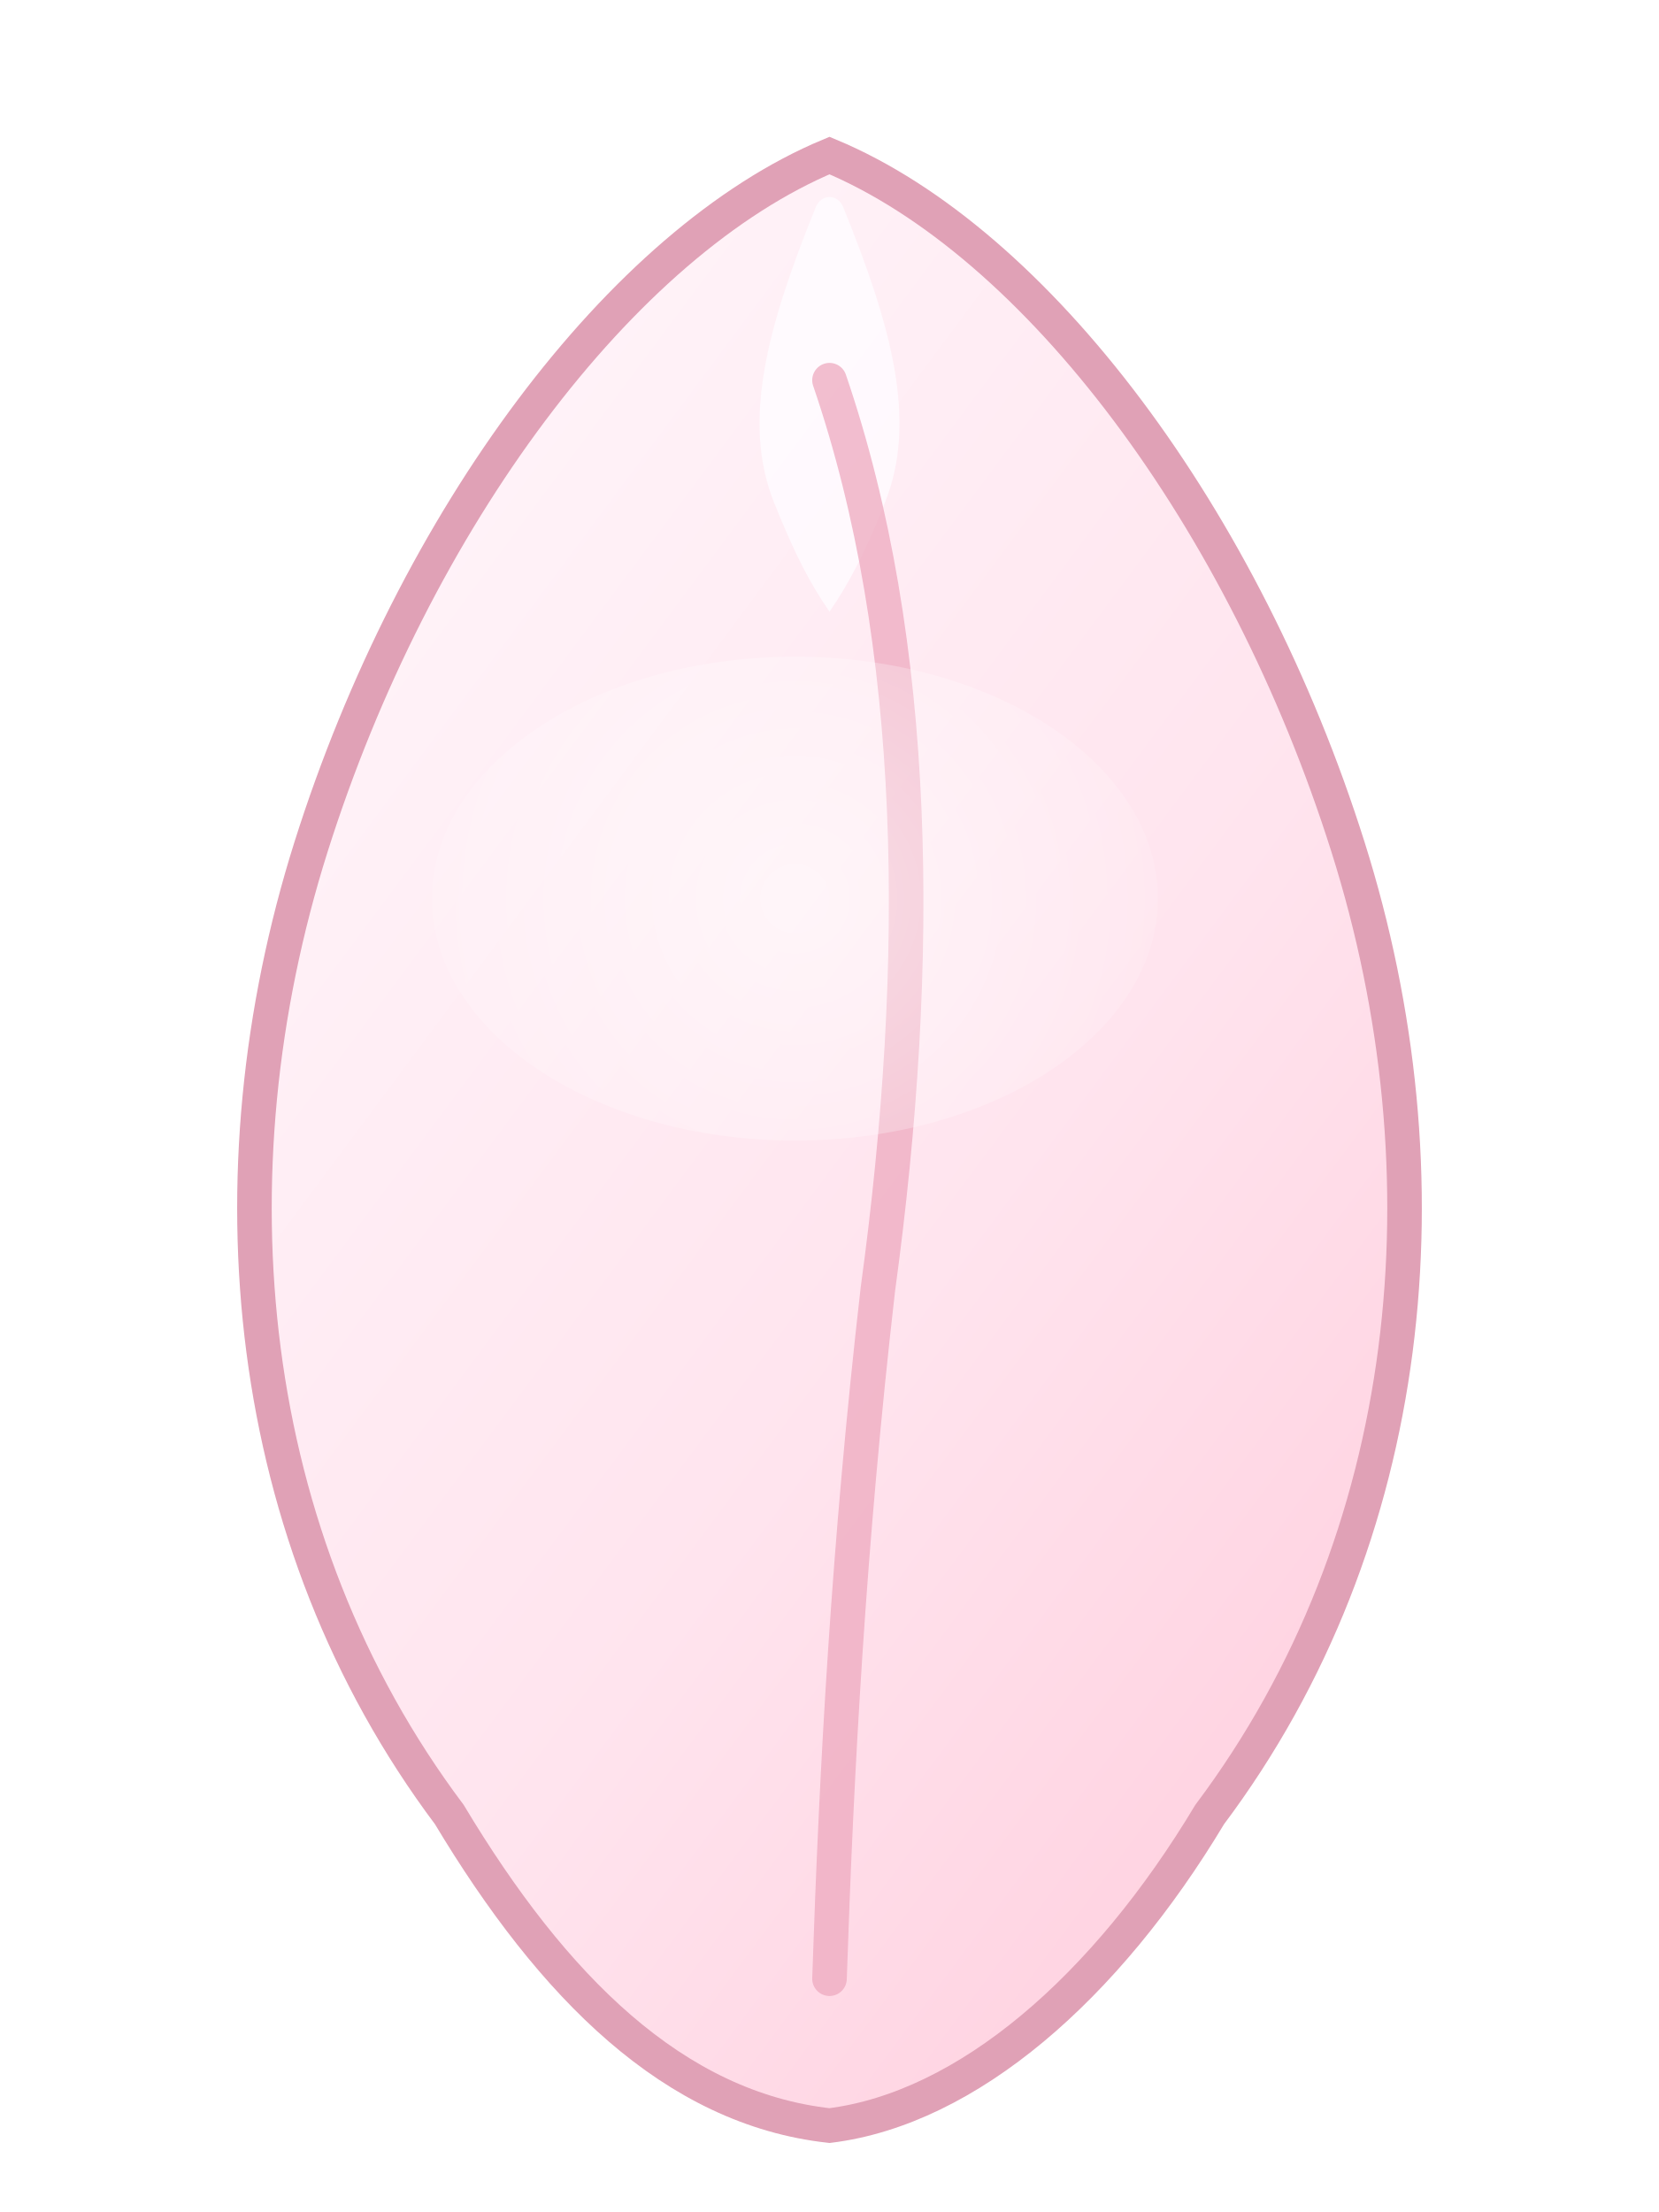
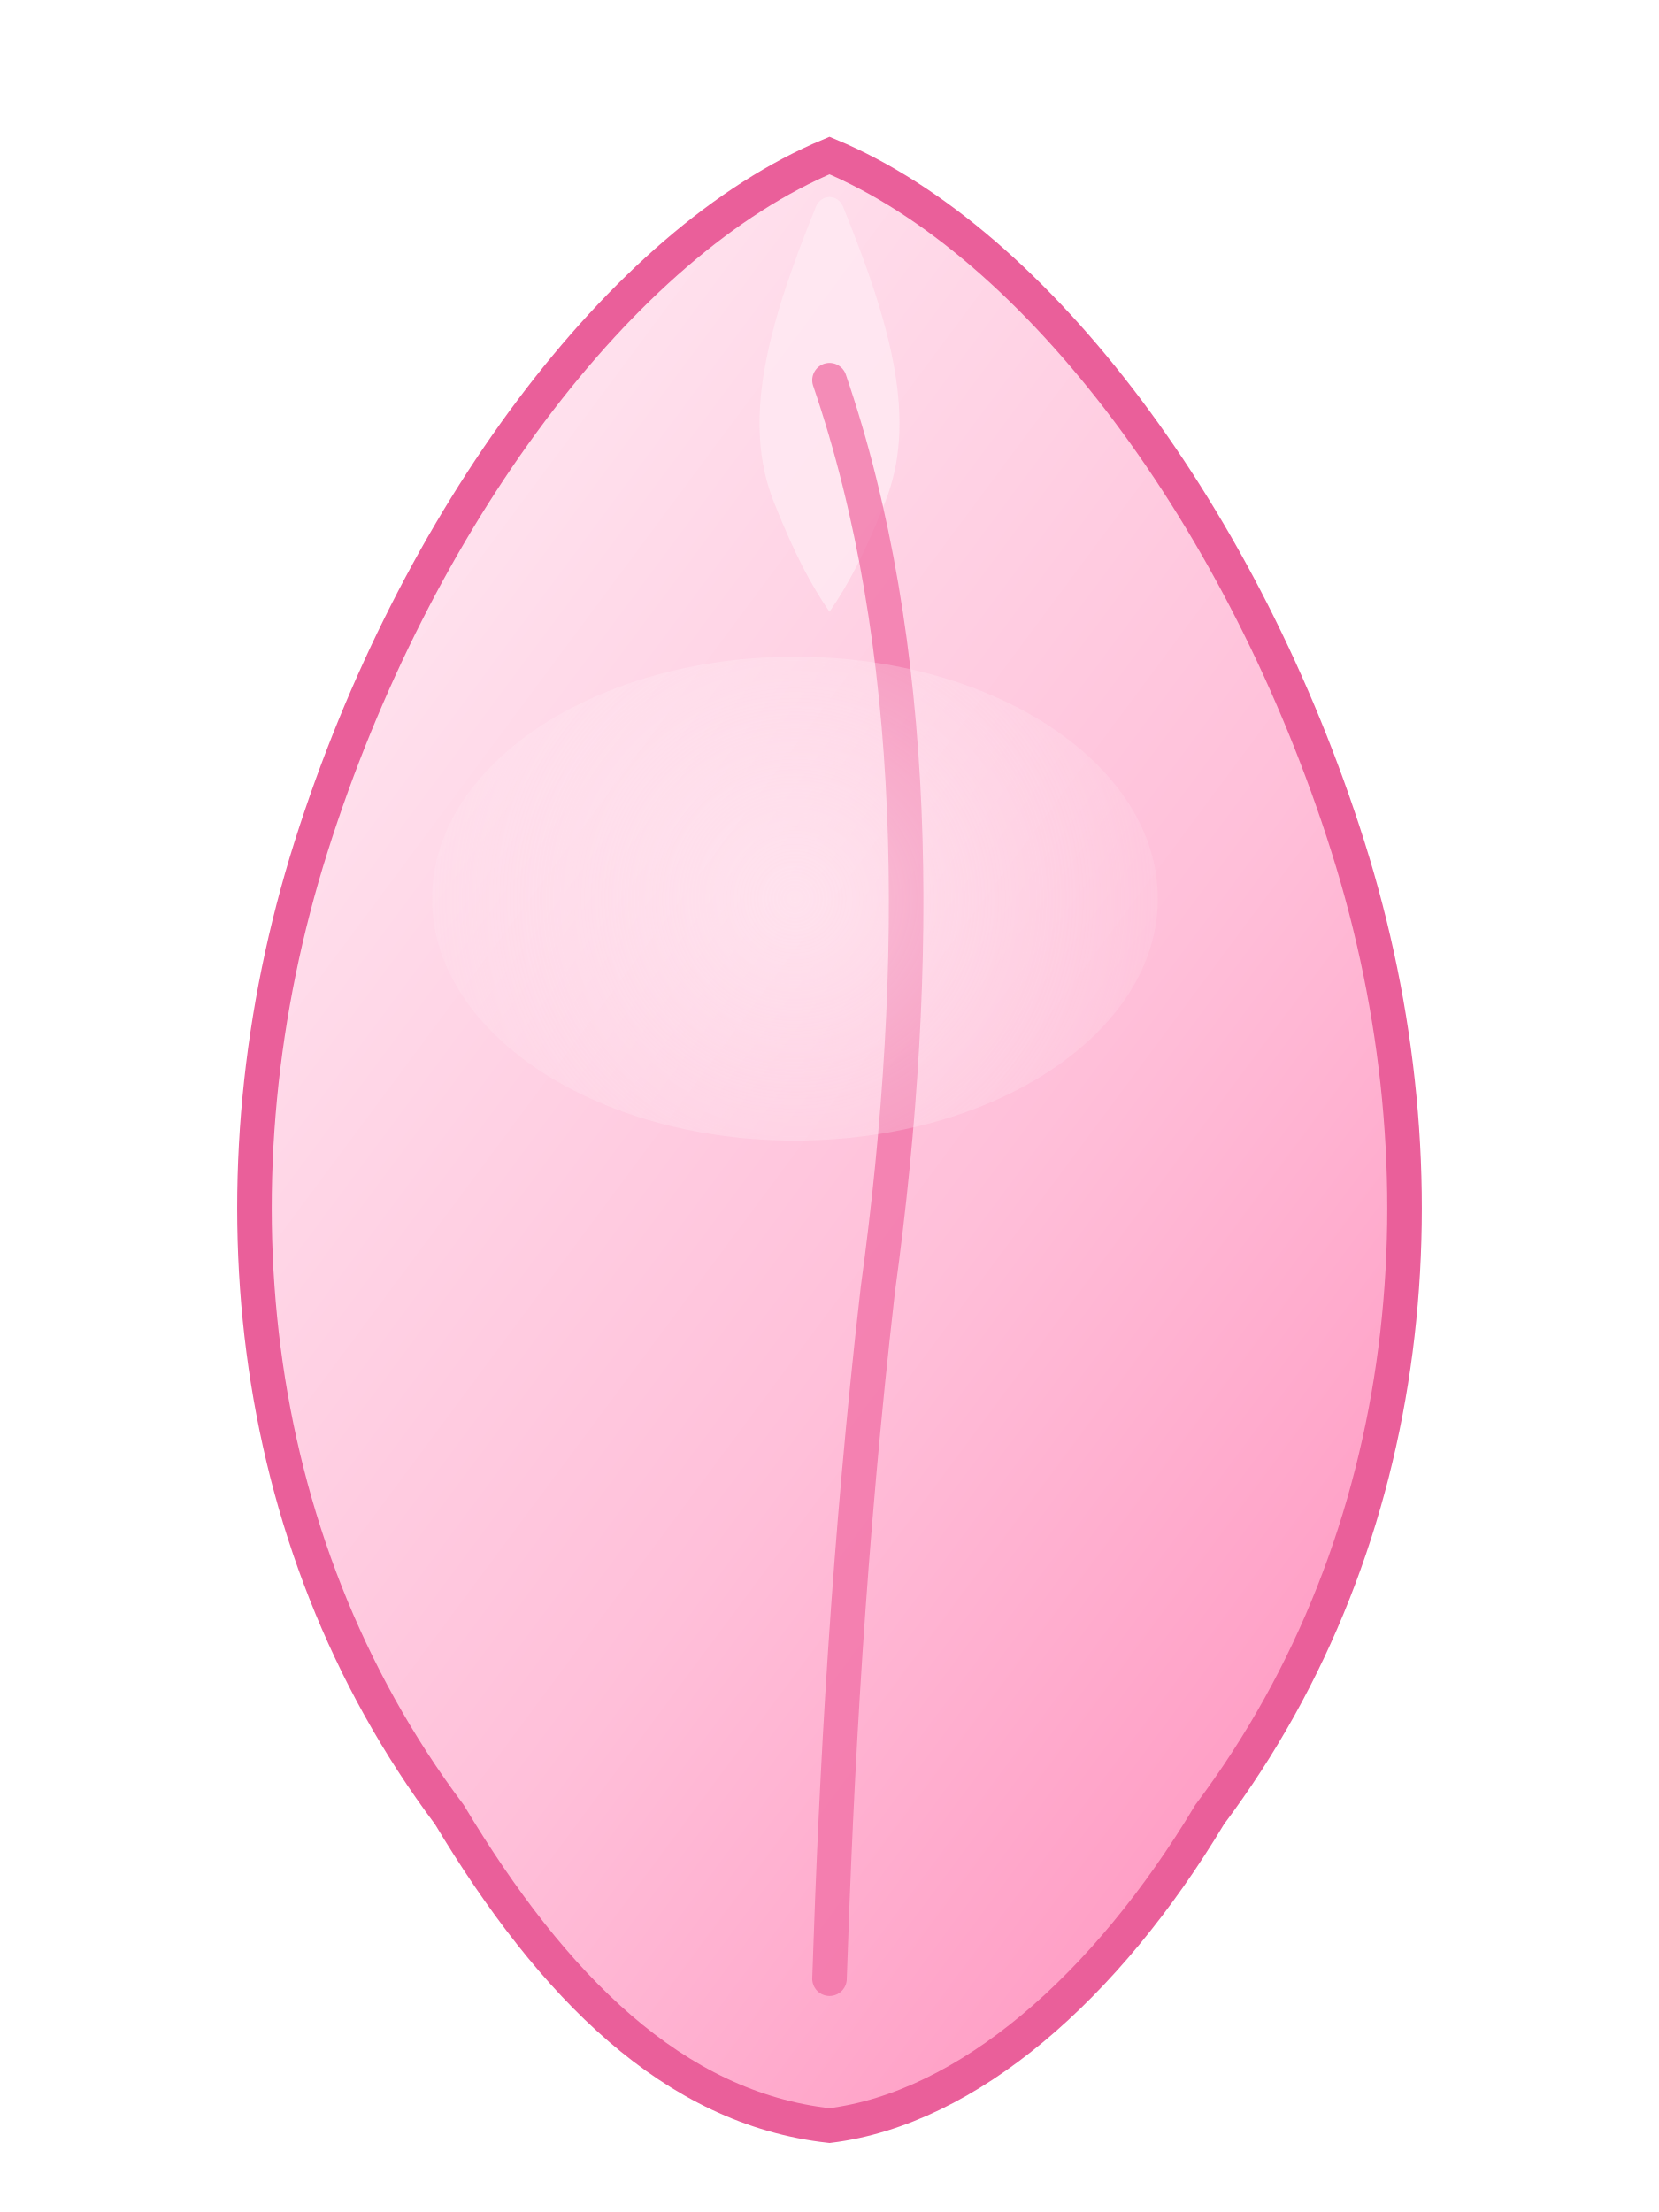
<svg xmlns="http://www.w3.org/2000/svg" viewBox="0 0 96 128">
  <defs>
    <linearGradient id="sakura8Fill" x1="0.14" y1="0" x2="0.92" y2="1">
-       <stop offset="0%" stop-color="#fff7fb" />
-       <stop offset="57%" stop-color="#ffe4ee" />
-       <stop offset="100%" stop-color="#ffccdc" />
+       <stop offset="0%" stop-color="#ffecf4" />
+       <stop offset="57%" stop-color="#ffbfd9" />
+       <stop offset="100%" stop-color="#ff8fbc" />
    </linearGradient>
    <radialGradient id="sakura8Shine" cx="46" cy="52" r="27" gradientUnits="userSpaceOnUse">
-       <stop offset="0%" stop-color="#ffffff" stop-opacity="0.54" />
-       <stop offset="100%" stop-color="#ffffff" stop-opacity="0" />
+       <stop offset="0%" stop-color="#fff4f8" stop-opacity="0.54" />
+       <stop offset="100%" stop-color="#fff4f8" stop-opacity="0" />
    </radialGradient>
  </defs>
-   <path d="M48 9C60 14 72 30 78 49C84 68 82 89 70 105C64 115 56 122 48 123C39 122 32 115 26 105C14 89 12 68 18 49C24 30 36 14 48 9Z" fill="url(#sakura8Fill)" stroke="#e0a1b6" stroke-width="2" />
-   <path d="M47.2 12C44.4 18.9 42.9 24.4 44.8 29.1C46 32.1 46.9 33.8 48 35.4C49.1 33.8 50 32.1 51.2 29.1C53.1 24.4 51.6 18.9 48.8 12C48.5 11.2 47.5 11.2 47.2 12Z" fill="#fffbff" opacity="0.85" />
-   <path d="M48 22C53.2 37.2 53.4 55.6 50.8 74.6C49.1 89.4 48.4 102.5 48 114.5" fill="none" stroke="#eda9bf" stroke-width="2" stroke-linecap="round" opacity="0.75" />
+   <path d="M48 9C60 14 72 30 78 49C84 68 82 89 70 105C64 115 56 122 48 123C39 122 32 115 26 105C14 89 12 68 18 49C24 30 36 14 48 9Z" fill="url(#sakura8Fill)" stroke="#ea5f9a" stroke-width="2" />
+   <path d="M47.2 12C44.4 18.9 42.9 24.4 44.8 29.1C46 32.1 46.9 33.8 48 35.4C49.1 33.8 50 32.1 51.2 29.1C53.1 24.4 51.6 18.9 48.8 12C48.5 11.2 47.5 11.2 47.2 12Z" fill="#ffe9f2" opacity="0.85" />
+   <path d="M48 22C53.2 37.2 53.4 55.6 50.8 74.6C49.1 89.4 48.4 102.5 48 114.5" fill="none" stroke="#f06ea4" stroke-width="2" stroke-linecap="round" opacity="0.75" />
  <ellipse cx="46" cy="52" rx="21" ry="14" fill="url(#sakura8Shine)" />
</svg>
